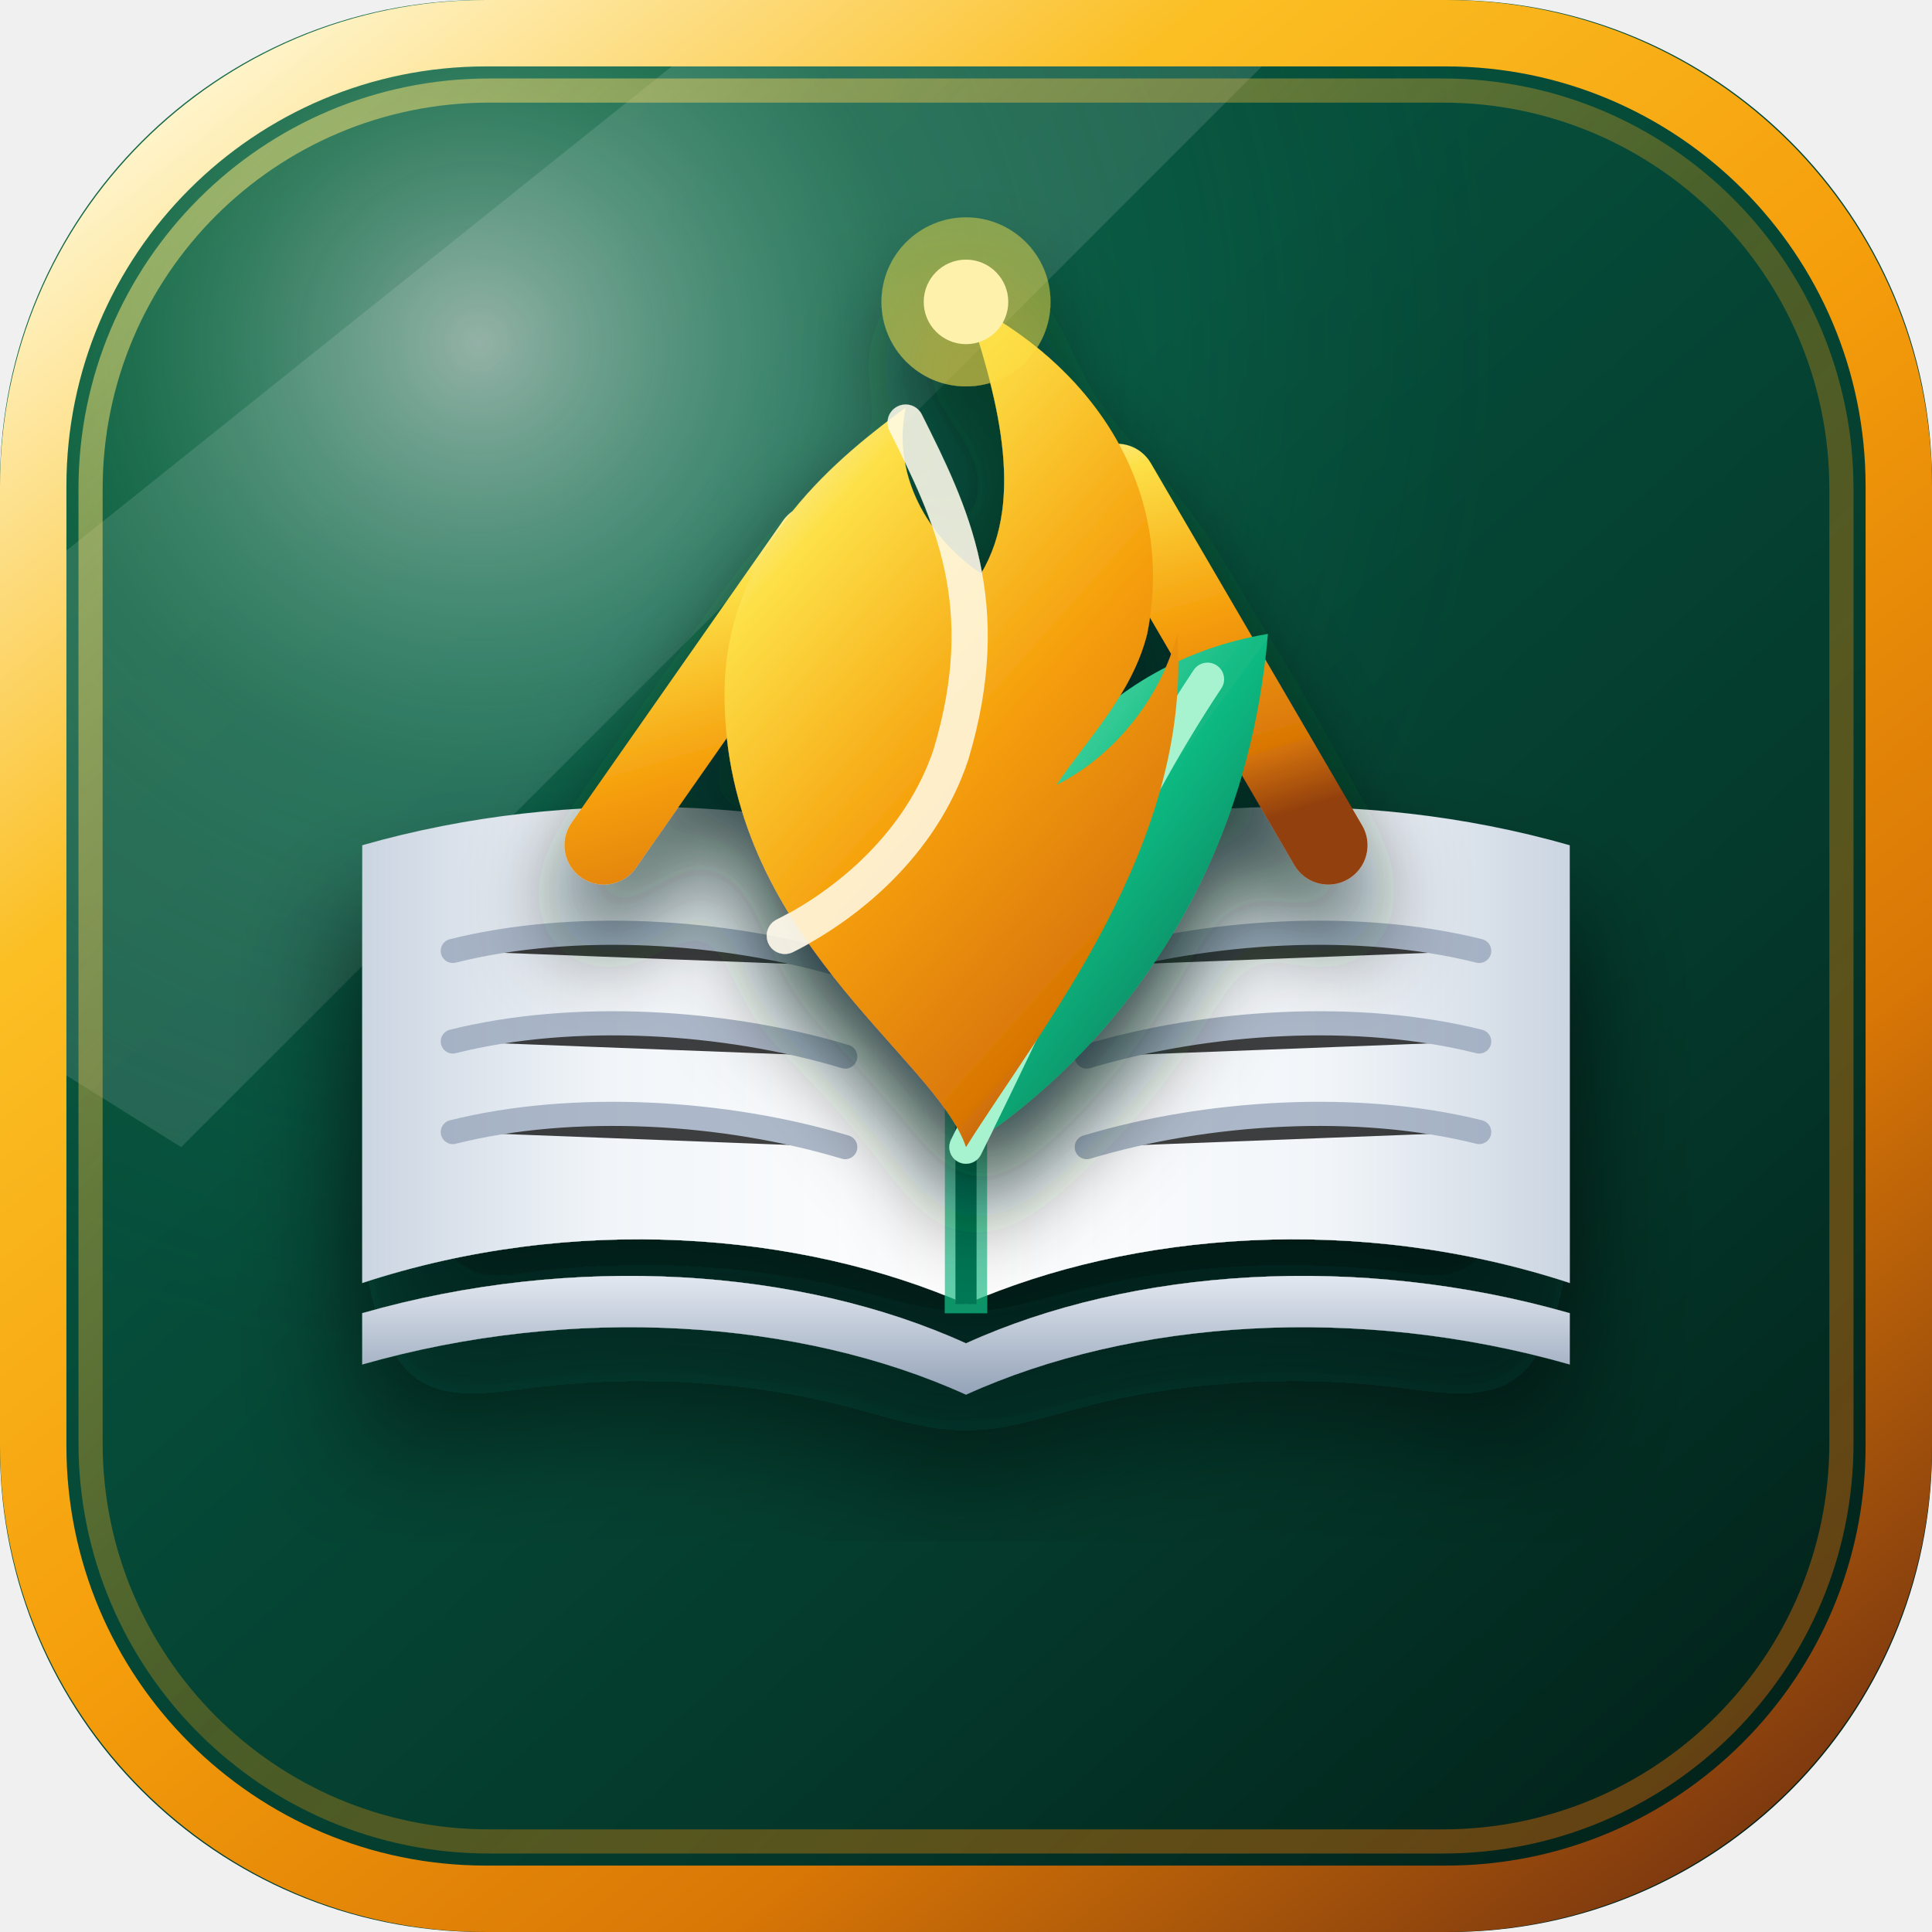
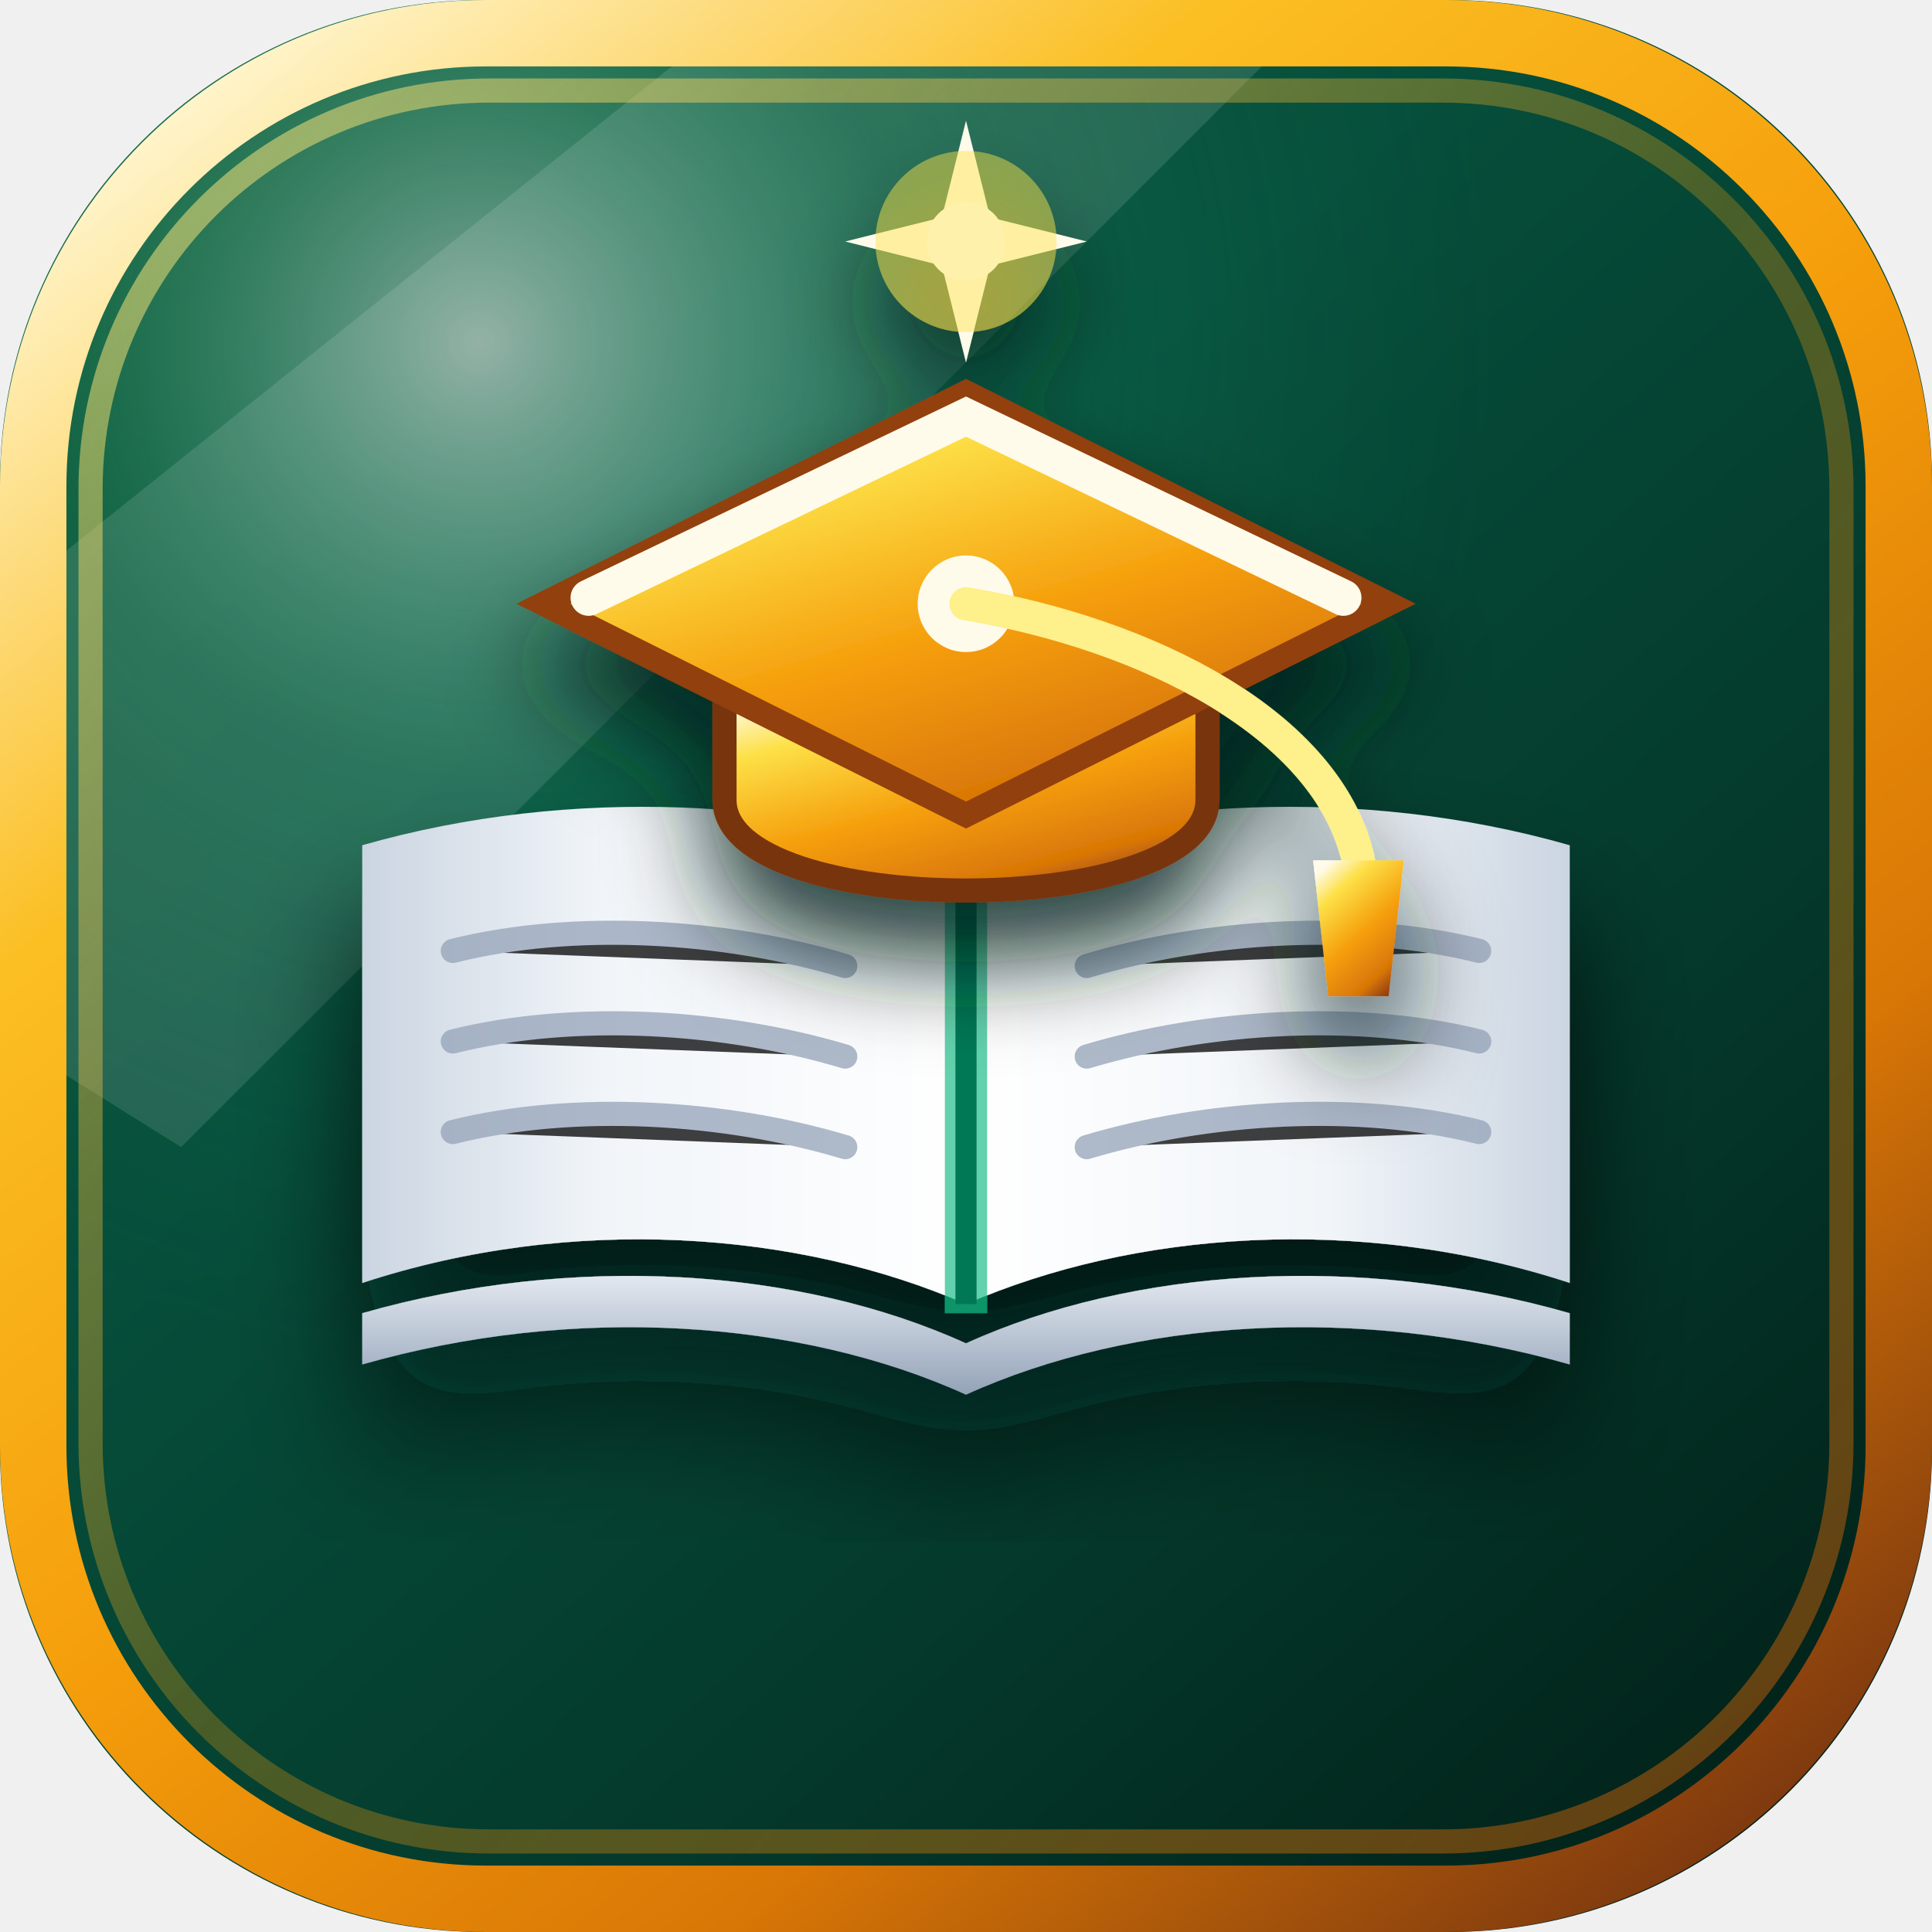
- <svg xmlns="http://www.w3.org/2000/svg" viewBox="0 0 64 64" role="img" aria-label="Tài liệu TTN">
+ <svg xmlns="http://www.w3.org/2000/svg" viewBox="0 0 64 64" role="img" aria-label="Tài Liệu Sinh Viên">
  <defs>
    <linearGradient id="emerald-base" x1="0.1" y1="0.05" x2="0.9" y2="0.95">
      <stop offset="0%" stop-color="#0f5132" />
      <stop offset="35%" stop-color="#064e3b" />
      <stop offset="70%" stop-color="#04392b" />
      <stop offset="100%" stop-color="#022119" />
    </linearGradient>
    <radialGradient id="glass-specular" cx="0.25" cy="0.18" r="0.75">
      <stop offset="0%" stop-color="#ffffff" stop-opacity="0.5" />
      <stop offset="30%" stop-color="#34d399" stop-opacity="0.15" />
      <stop offset="70%" stop-color="#059669" stop-opacity="0" />
    </radialGradient>
    <linearGradient id="gold-bevel" x1="0.1" y1="0" x2="0.9" y2="1">
      <stop offset="0%" stop-color="#fff8d6" />
      <stop offset="25%" stop-color="#fbbf24" />
      <stop offset="50%" stop-color="#f59e0b" />
      <stop offset="75%" stop-color="#d97706" />
      <stop offset="100%" stop-color="#78350f" />
    </linearGradient>
    <linearGradient id="gold-inner" x1="0" y1="0" x2="1" y2="1">
      <stop offset="0%" stop-color="#fef08a" stop-opacity="0.8" />
      <stop offset="50%" stop-color="#f59e0b" stop-opacity="0.4" />
      <stop offset="100%" stop-color="#b45309" stop-opacity="0.8" />
    </linearGradient>
    <linearGradient id="book-page-left" x1="1" y1="0.5" x2="0" y2="0.5">
      <stop offset="0%" stop-color="#ffffff" />
      <stop offset="60%" stop-color="#f1f5f9" />
      <stop offset="100%" stop-color="#cbd5e1" />
    </linearGradient>
    <linearGradient id="book-page-right" x1="0" y1="0.5" x2="1" y2="0.5">
      <stop offset="0%" stop-color="#ffffff" />
      <stop offset="60%" stop-color="#f1f5f9" />
      <stop offset="100%" stop-color="#cbd5e1" />
    </linearGradient>
    <linearGradient id="book-page-shadow" x1="0.5" y1="0" x2="0.5" y2="1">
      <stop offset="0%" stop-color="#e2e8f0" />
      <stop offset="100%" stop-color="#94a3b8" />
    </linearGradient>
    <linearGradient id="emblem-gold" x1="0.2" y1="0" x2="0.8" y2="1">
      <stop offset="0%" stop-color="#fffbeb" />
      <stop offset="20%" stop-color="#fde047" />
      <stop offset="55%" stop-color="#f59e0b" />
      <stop offset="85%" stop-color="#d97706" />
      <stop offset="100%" stop-color="#92400e" />
    </linearGradient>
    <linearGradient id="leaf-emerald" x1="0.1" y1="0" x2="0.9" y2="1">
      <stop offset="0%" stop-color="#6ee7b7" />
      <stop offset="45%" stop-color="#10b981" />
      <stop offset="85%" stop-color="#047857" />
      <stop offset="100%" stop-color="#064e3b" />
    </linearGradient>
    <filter id="shadow-book" x="-25%" y="-25%" width="150%" height="150%">
      <feDropShadow dx="0" dy="2.8" stdDeviation="2" flood-color="#01180f" flood-opacity="0.75" />
    </filter>
    <filter id="shadow-emblem" x="-30%" y="-30%" width="160%" height="160%">
      <feDropShadow dx="0" dy="2" stdDeviation="1.6" flood-color="#022119" flood-opacity="0.85" />
    </filter>
    <clipPath id="squircle-clip">
      <rect width="64" height="64" rx="16" />
    </clipPath>
  </defs>
  <rect width="64" height="64" rx="16" fill="url(#emerald-base)" />
  <g clip-path="url(#squircle-clip)">
    <rect width="64" height="64" fill="url(#glass-specular)" />
    <path d="M-10 28 L40 -12 L56 -12 L6 38 Z" fill="#ffffff" opacity="0.12" />
  </g>
  <rect x="1.1" y="1.1" width="61.8" height="61.8" rx="15" fill="none" stroke="url(#gold-bevel)" stroke-width="2.2" />
  <rect x="3" y="3" width="58" height="58" rx="13.2" fill="none" stroke="url(#gold-inner)" stroke-width="0.8" opacity="0.7" />
  <g filter="url(#shadow-book)">
    <path d="M12 43.5 C19 41.5 26.5 42 32 44.5 C37.5 42 45 41.5 52 43.5 L52 45.2 C45 43.2 37.5 43.7 32 46.2 C26.5 43.7 19 43.2 12 45.2 Z" fill="url(#book-page-shadow)" />
    <path d="M12 42.5 C19 40.2 26.5 40.8 32 43.2 L32 28.5 C26.5 26.5 19 26 12 28 Z" fill="url(#book-page-left)" />
    <path d="M52 42.5 C45 40.2 37.5 40.8 32 43.2 L32 28.5 C37.5 26.5 45 26 52 28 Z" fill="url(#book-page-right)" />
    <path d="M31.3 28.2 L32.7 28.2 L32.7 43.5 L31.3 43.5 Z" fill="#10b981" opacity="0.65" />
    <path d="M32 28.5 L32 43.2" stroke="#047857" stroke-width="0.7" />
  </g>
  <path d="M15 31.5 C19 30.5 24 30.8 28 32 M15 34.5 C19 33.5 24 33.8 28 35 M15 37.5 C19 36.5 24 36.8 28 38" stroke="#94a3b8" stroke-width="0.8" stroke-linecap="round" opacity="0.75" />
  <path d="M36 32 C40 30.8 45 30.5 49 31.5 M36 35 C40 33.8 45 33.5 49 34.5 M36 38 C40 36.8 45 36.5 49 37.5" stroke="#94a3b8" stroke-width="0.8" stroke-linecap="round" opacity="0.75" />
  <g filter="url(#shadow-emblem)">
-     <path d="M20 28 L27 18 L32 23.5 L37 16 L44 28" fill="none" stroke="url(#emblem-gold)" stroke-width="2.6" stroke-linecap="round" stroke-linejoin="round" />
-     <path d="M27 18 L29 21 M37 16 L35 20" stroke="#fffbeb" stroke-width="1.2" stroke-linecap="round" />
-     <path d="M32 38 C32 38 41 33 42 21 C36 22 33 27 32 31 Z" fill="url(#leaf-emerald)" />
-     <path d="M32 38 C35 32 37 27 40 22.5" fill="none" stroke="#a7f3d0" stroke-width="1.1" stroke-linecap="round" />
-     <path d="M32 38 C31 35 24 31 24 23 C24 18 28 15 30 13.5 C29.5 16 31 18 32.5 19 C34 16.5 33 13 32 10 C36 12 39 16 38 21 C37.5 23 36 24.5 35 26 C37 25 38.5 23 39 21 C39.5 28 34.5 34 32 38 Z" fill="url(#emblem-gold)" />
-     <path d="M30 14 C31.5 17 33 20 31.5 25 C30.5 28 28 30 26 31" fill="none" stroke="#fffbeb" stroke-width="1.2" stroke-linecap="round" opacity="0.85" />
-     <circle cx="32" cy="10" r="1.4" fill="#ffffff" />
-     <circle cx="32" cy="10" r="2.8" fill="#fde047" opacity="0.45" />
+     <path d="M24 22.5 L24 26.5 C24 30.5 40 30.5 40 26.5 L40 22.5" fill="url(#emblem-gold)" stroke="#78350f" stroke-width="0.8" />
+     <path d="M18 20 L32 13 L46 20 L32 27 Z" fill="url(#emblem-gold)" stroke="#92400e" stroke-width="0.8" />
+     <path d="M19.5 19.8 L32 13.8 L44.5 19.8" fill="none" stroke="#fffbeb" stroke-width="1.2" stroke-linecap="round" />
+     <circle cx="32" cy="20" r="1.6" fill="#fffbeb" />
+     <path d="M32 20 C38 21 44 24 45 28.5" fill="none" stroke="#fef08a" stroke-width="1.1" stroke-linecap="round" />
+     <polygon points="43.5,28.5 46.5,28.5 46,33 44,33" fill="url(#emblem-gold)" />
+     <path d="M32 4 L32.8 7.2 L36 8 L32.8 8.8 L32 12 L31.2 8.8 L28 8 L31.2 7.2 Z" fill="#fffbeb" />
+     <circle cx="32" cy="8" r="1.3" fill="#ffffff" />
+     <circle cx="32" cy="8" r="3" fill="#fde047" opacity="0.45" />
  </g>
</svg>
